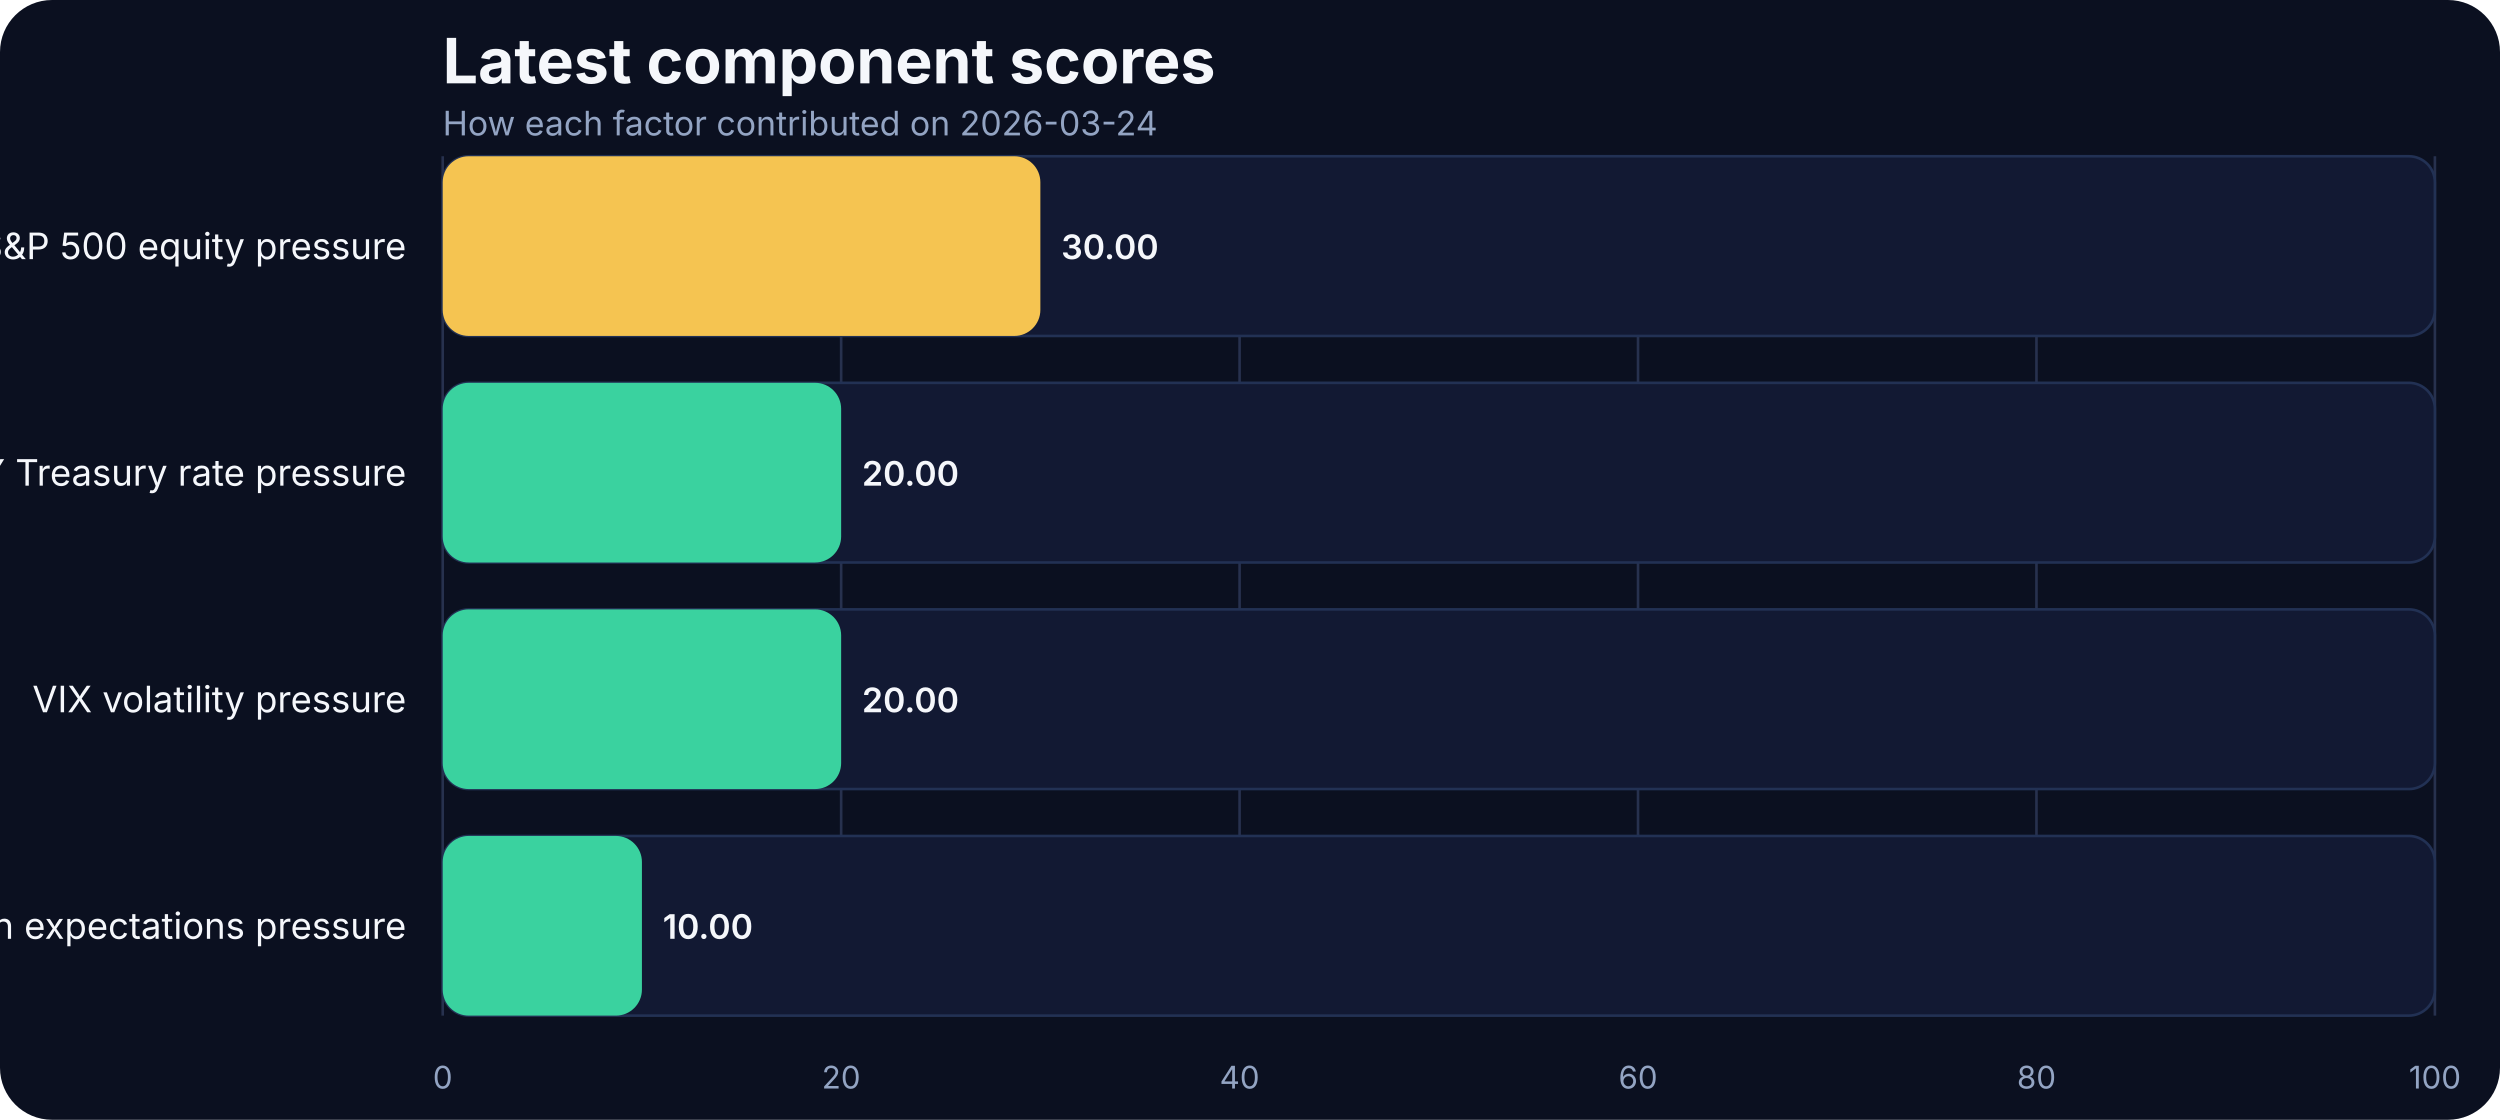
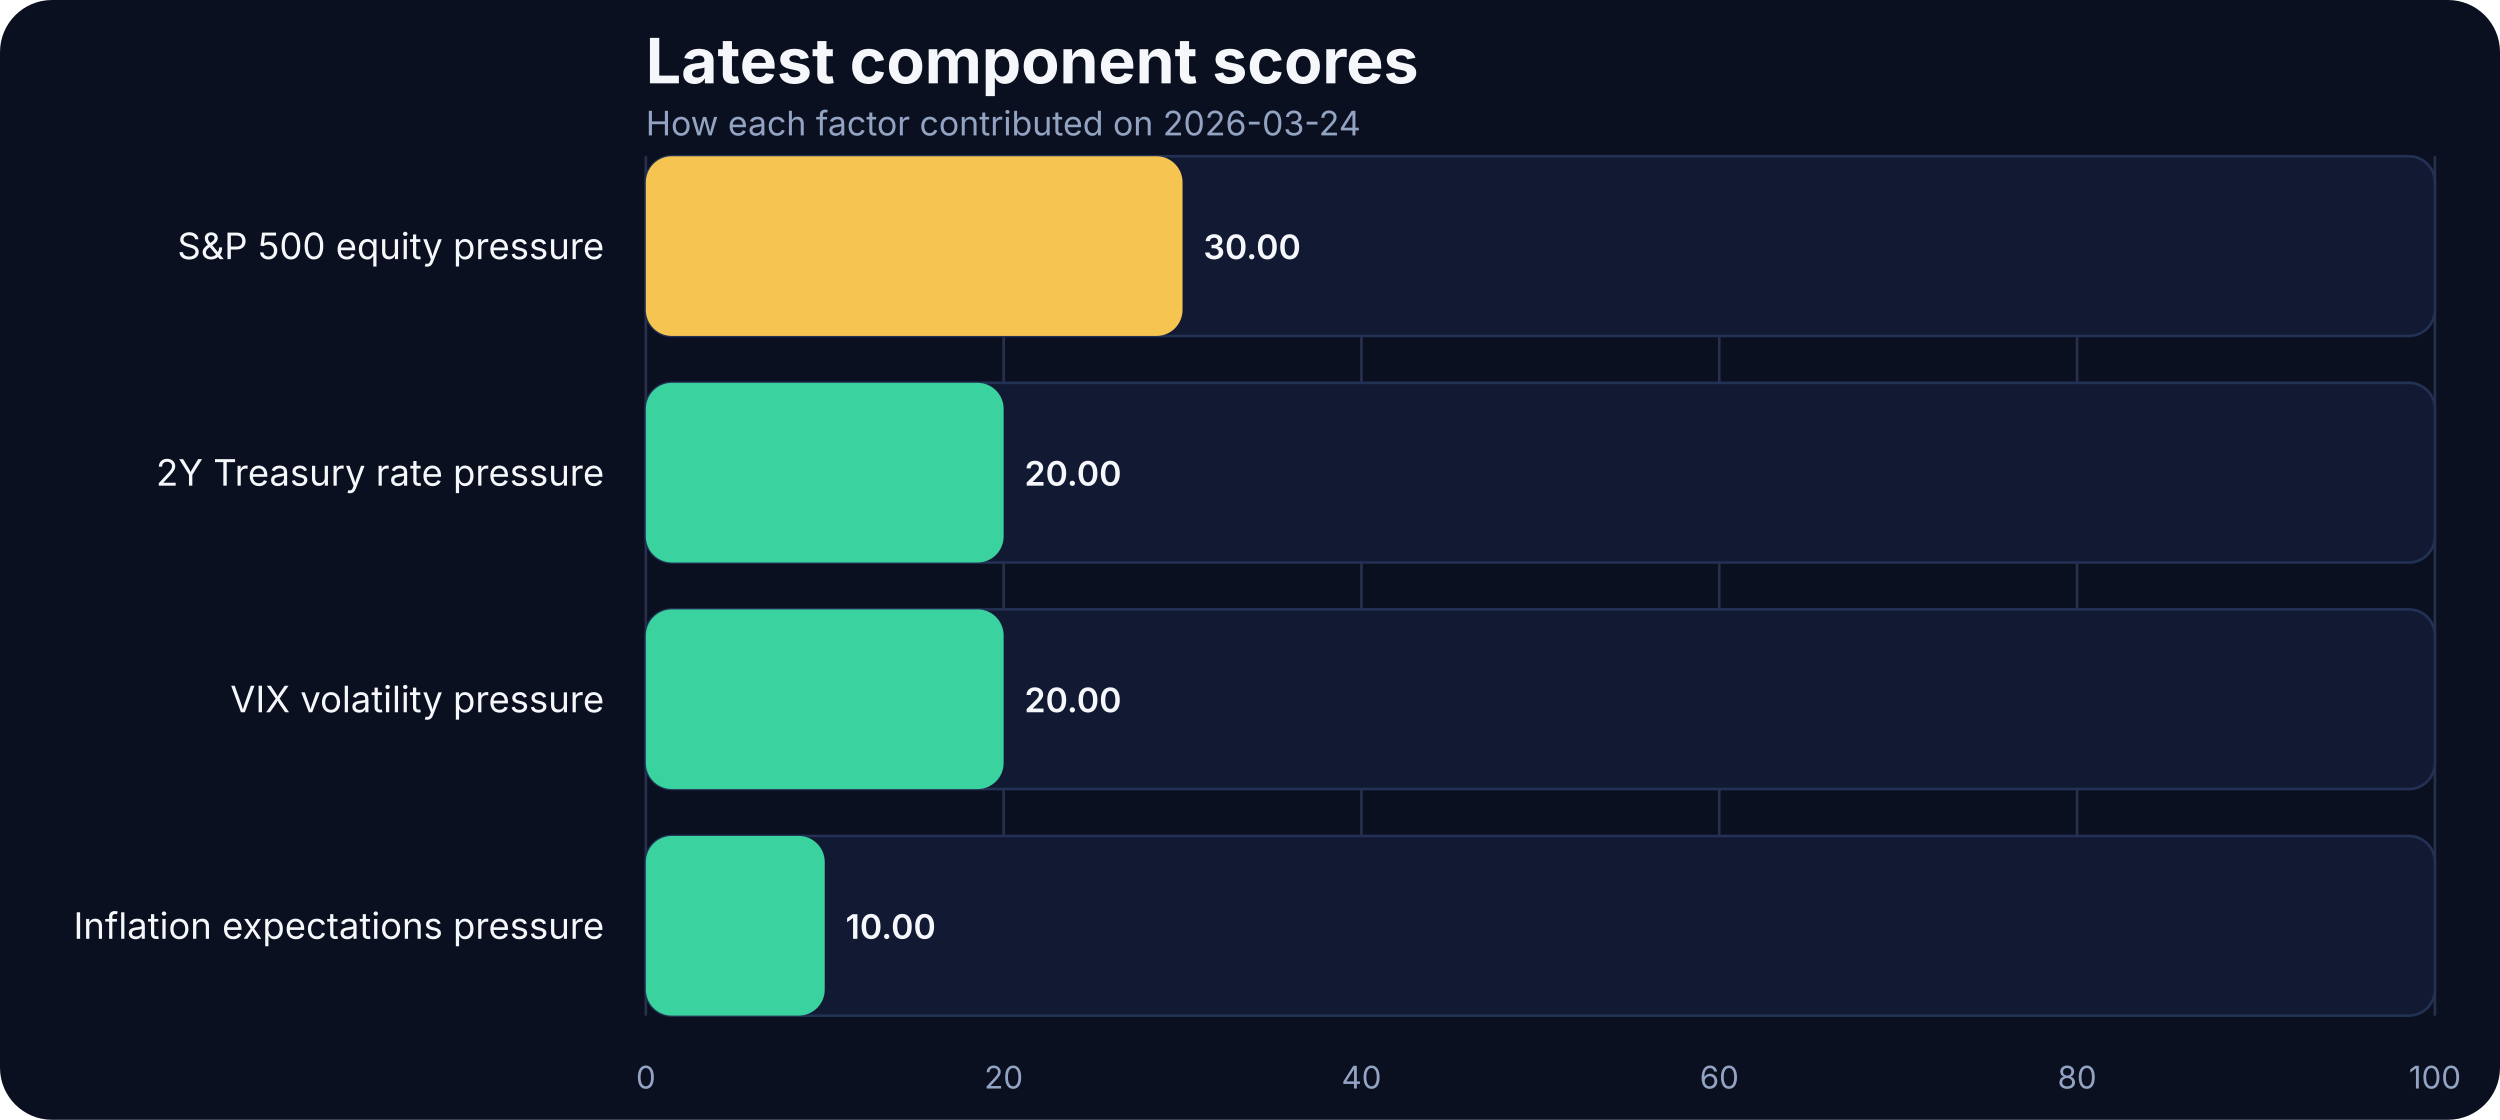
<svg xmlns="http://www.w3.org/2000/svg" width="960" height="430" viewBox="0 0 960 430" role="img" aria-label="Latest component scores">
  <rect width="100%" height="100%" fill="#0b1020" rx="20" />
-   <text x="170" y="32" fill="#f5f7fb" font-family="Inter, Arial, sans-serif" font-size="24" font-weight="700">Latest component scores</text>
-   <text x="170" y="52" fill="#93a4c3" font-family="Inter, Arial, sans-serif" font-size="13">How each factor contributed on 2026-03-24</text>
-   <line x1="170.00" x2="170.00" y1="60" y2="390" stroke="#27314e" stroke-width="1" />
-   <text x="170.00" y="418" text-anchor="middle" fill="#93a4c3" font-family="Inter, Arial, sans-serif" font-size="12">0</text>
-   <line x1="323.00" x2="323.00" y1="60" y2="390" stroke="#27314e" stroke-width="1" />
-   <text x="323.00" y="418" text-anchor="middle" fill="#93a4c3" font-family="Inter, Arial, sans-serif" font-size="12">20</text>
-   <line x1="476.00" x2="476.00" y1="60" y2="390" stroke="#27314e" stroke-width="1" />
-   <text x="476.00" y="418" text-anchor="middle" fill="#93a4c3" font-family="Inter, Arial, sans-serif" font-size="12">40</text>
-   <line x1="629.00" x2="629.00" y1="60" y2="390" stroke="#27314e" stroke-width="1" />
-   <text x="629.00" y="418" text-anchor="middle" fill="#93a4c3" font-family="Inter, Arial, sans-serif" font-size="12">60</text>
-   <line x1="782.00" x2="782.00" y1="60" y2="390" stroke="#27314e" stroke-width="1" />
-   <text x="782.00" y="418" text-anchor="middle" fill="#93a4c3" font-family="Inter, Arial, sans-serif" font-size="12">80</text>
+   <text x="248" y="32" fill="#f5f7fb" font-family="Inter, Arial, sans-serif" font-size="24" font-weight="700">Latest component scores</text>
+   <text x="248" y="52" fill="#93a4c3" font-family="Inter, Arial, sans-serif" font-size="13">How each factor contributed on 2026-03-24</text>
+   <line x1="248.00" x2="248.00" y1="60" y2="390" stroke="#27314e" stroke-width="1" />
+   <text x="248.00" y="418" text-anchor="middle" fill="#93a4c3" font-family="Inter, Arial, sans-serif" font-size="12">0</text>
+   <line x1="385.40" x2="385.40" y1="60" y2="390" stroke="#27314e" stroke-width="1" />
+   <text x="385.40" y="418" text-anchor="middle" fill="#93a4c3" font-family="Inter, Arial, sans-serif" font-size="12">20</text>
+   <line x1="522.80" x2="522.80" y1="60" y2="390" stroke="#27314e" stroke-width="1" />
+   <text x="522.80" y="418" text-anchor="middle" fill="#93a4c3" font-family="Inter, Arial, sans-serif" font-size="12">40</text>
+   <line x1="660.20" x2="660.20" y1="60" y2="390" stroke="#27314e" stroke-width="1" />
+   <text x="660.20" y="418" text-anchor="middle" fill="#93a4c3" font-family="Inter, Arial, sans-serif" font-size="12">60</text>
+   <line x1="797.60" x2="797.60" y1="60" y2="390" stroke="#27314e" stroke-width="1" />
+   <text x="797.60" y="418" text-anchor="middle" fill="#93a4c3" font-family="Inter, Arial, sans-serif" font-size="12">80</text>
  <line x1="935.00" x2="935.00" y1="60" y2="390" stroke="#27314e" stroke-width="1" />
  <text x="935.00" y="418" text-anchor="middle" fill="#93a4c3" font-family="Inter, Arial, sans-serif" font-size="12">100</text>
-   <text x="156" y="99.50" text-anchor="end" fill="#f5f7fb" font-family="Inter, Arial, sans-serif" font-size="14">S&amp;P 500 equity pressure</text>
-   <rect x="170" y="60.00" width="765.00" height="69.00" rx="10" fill="#121933" stroke="#223154" />
-   <rect x="170" y="60.00" width="229.50" height="69.00" rx="10" fill="#f5c451" />
-   <text x="407.50" y="99.50" fill="#f5f7fb" font-family="Inter, Arial, sans-serif" font-size="13" font-weight="600">30.00</text>
-   <text x="156" y="186.50" text-anchor="end" fill="#f5f7fb" font-family="Inter, Arial, sans-serif" font-size="14">2Y Treasury rate pressure</text>
-   <rect x="170" y="147.00" width="765.00" height="69.00" rx="10" fill="#121933" stroke="#223154" />
-   <rect x="170" y="147.00" width="153.00" height="69.00" rx="10" fill="#3ad29f" />
-   <text x="331.00" y="186.50" fill="#f5f7fb" font-family="Inter, Arial, sans-serif" font-size="13" font-weight="600">20.00</text>
-   <text x="156" y="273.50" text-anchor="end" fill="#f5f7fb" font-family="Inter, Arial, sans-serif" font-size="14">VIX volatility pressure</text>
-   <rect x="170" y="234.00" width="765.00" height="69.00" rx="10" fill="#121933" stroke="#223154" />
-   <rect x="170" y="234.00" width="153.00" height="69.00" rx="10" fill="#3ad29f" />
-   <text x="331.00" y="273.50" fill="#f5f7fb" font-family="Inter, Arial, sans-serif" font-size="13" font-weight="600">20.00</text>
-   <text x="156" y="360.50" text-anchor="end" fill="#f5f7fb" font-family="Inter, Arial, sans-serif" font-size="14">Inflation expectations pressure</text>
-   <rect x="170" y="321.00" width="765.00" height="69.00" rx="10" fill="#121933" stroke="#223154" />
-   <rect x="170" y="321.00" width="76.50" height="69.00" rx="10" fill="#3ad29f" />
-   <text x="254.50" y="360.50" fill="#f5f7fb" font-family="Inter, Arial, sans-serif" font-size="13" font-weight="600">10.00</text>
+   <text x="232" y="99.50" text-anchor="end" fill="#f5f7fb" font-family="Inter, Arial, sans-serif" font-size="14">S&amp;P 500 equity pressure</text>
+   <rect x="248" y="60.00" width="687.00" height="69.00" rx="10" fill="#121933" stroke="#223154" />
+   <rect x="248" y="60.00" width="206.10" height="69.00" rx="10" fill="#f5c451" />
+   <text x="462.10" y="99.50" fill="#f5f7fb" font-family="Inter, Arial, sans-serif" font-size="13" font-weight="600">30.00</text>
+   <text x="232" y="186.50" text-anchor="end" fill="#f5f7fb" font-family="Inter, Arial, sans-serif" font-size="14">2Y Treasury rate pressure</text>
+   <rect x="248" y="147.00" width="687.00" height="69.00" rx="10" fill="#121933" stroke="#223154" />
+   <rect x="248" y="147.00" width="137.40" height="69.00" rx="10" fill="#3ad29f" />
+   <text x="393.40" y="186.50" fill="#f5f7fb" font-family="Inter, Arial, sans-serif" font-size="13" font-weight="600">20.00</text>
+   <text x="232" y="273.50" text-anchor="end" fill="#f5f7fb" font-family="Inter, Arial, sans-serif" font-size="14">VIX volatility pressure</text>
+   <rect x="248" y="234.00" width="687.00" height="69.00" rx="10" fill="#121933" stroke="#223154" />
+   <rect x="248" y="234.00" width="137.40" height="69.00" rx="10" fill="#3ad29f" />
+   <text x="393.40" y="273.50" fill="#f5f7fb" font-family="Inter, Arial, sans-serif" font-size="13" font-weight="600">20.00</text>
+   <text x="232" y="360.50" text-anchor="end" fill="#f5f7fb" font-family="Inter, Arial, sans-serif" font-size="14">Inflation expectations pressure</text>
+   <rect x="248" y="321.00" width="687.00" height="69.00" rx="10" fill="#121933" stroke="#223154" />
+   <rect x="248" y="321.00" width="68.70" height="69.00" rx="10" fill="#3ad29f" />
+   <text x="324.70" y="360.50" fill="#f5f7fb" font-family="Inter, Arial, sans-serif" font-size="13" font-weight="600">10.00</text>
</svg>
